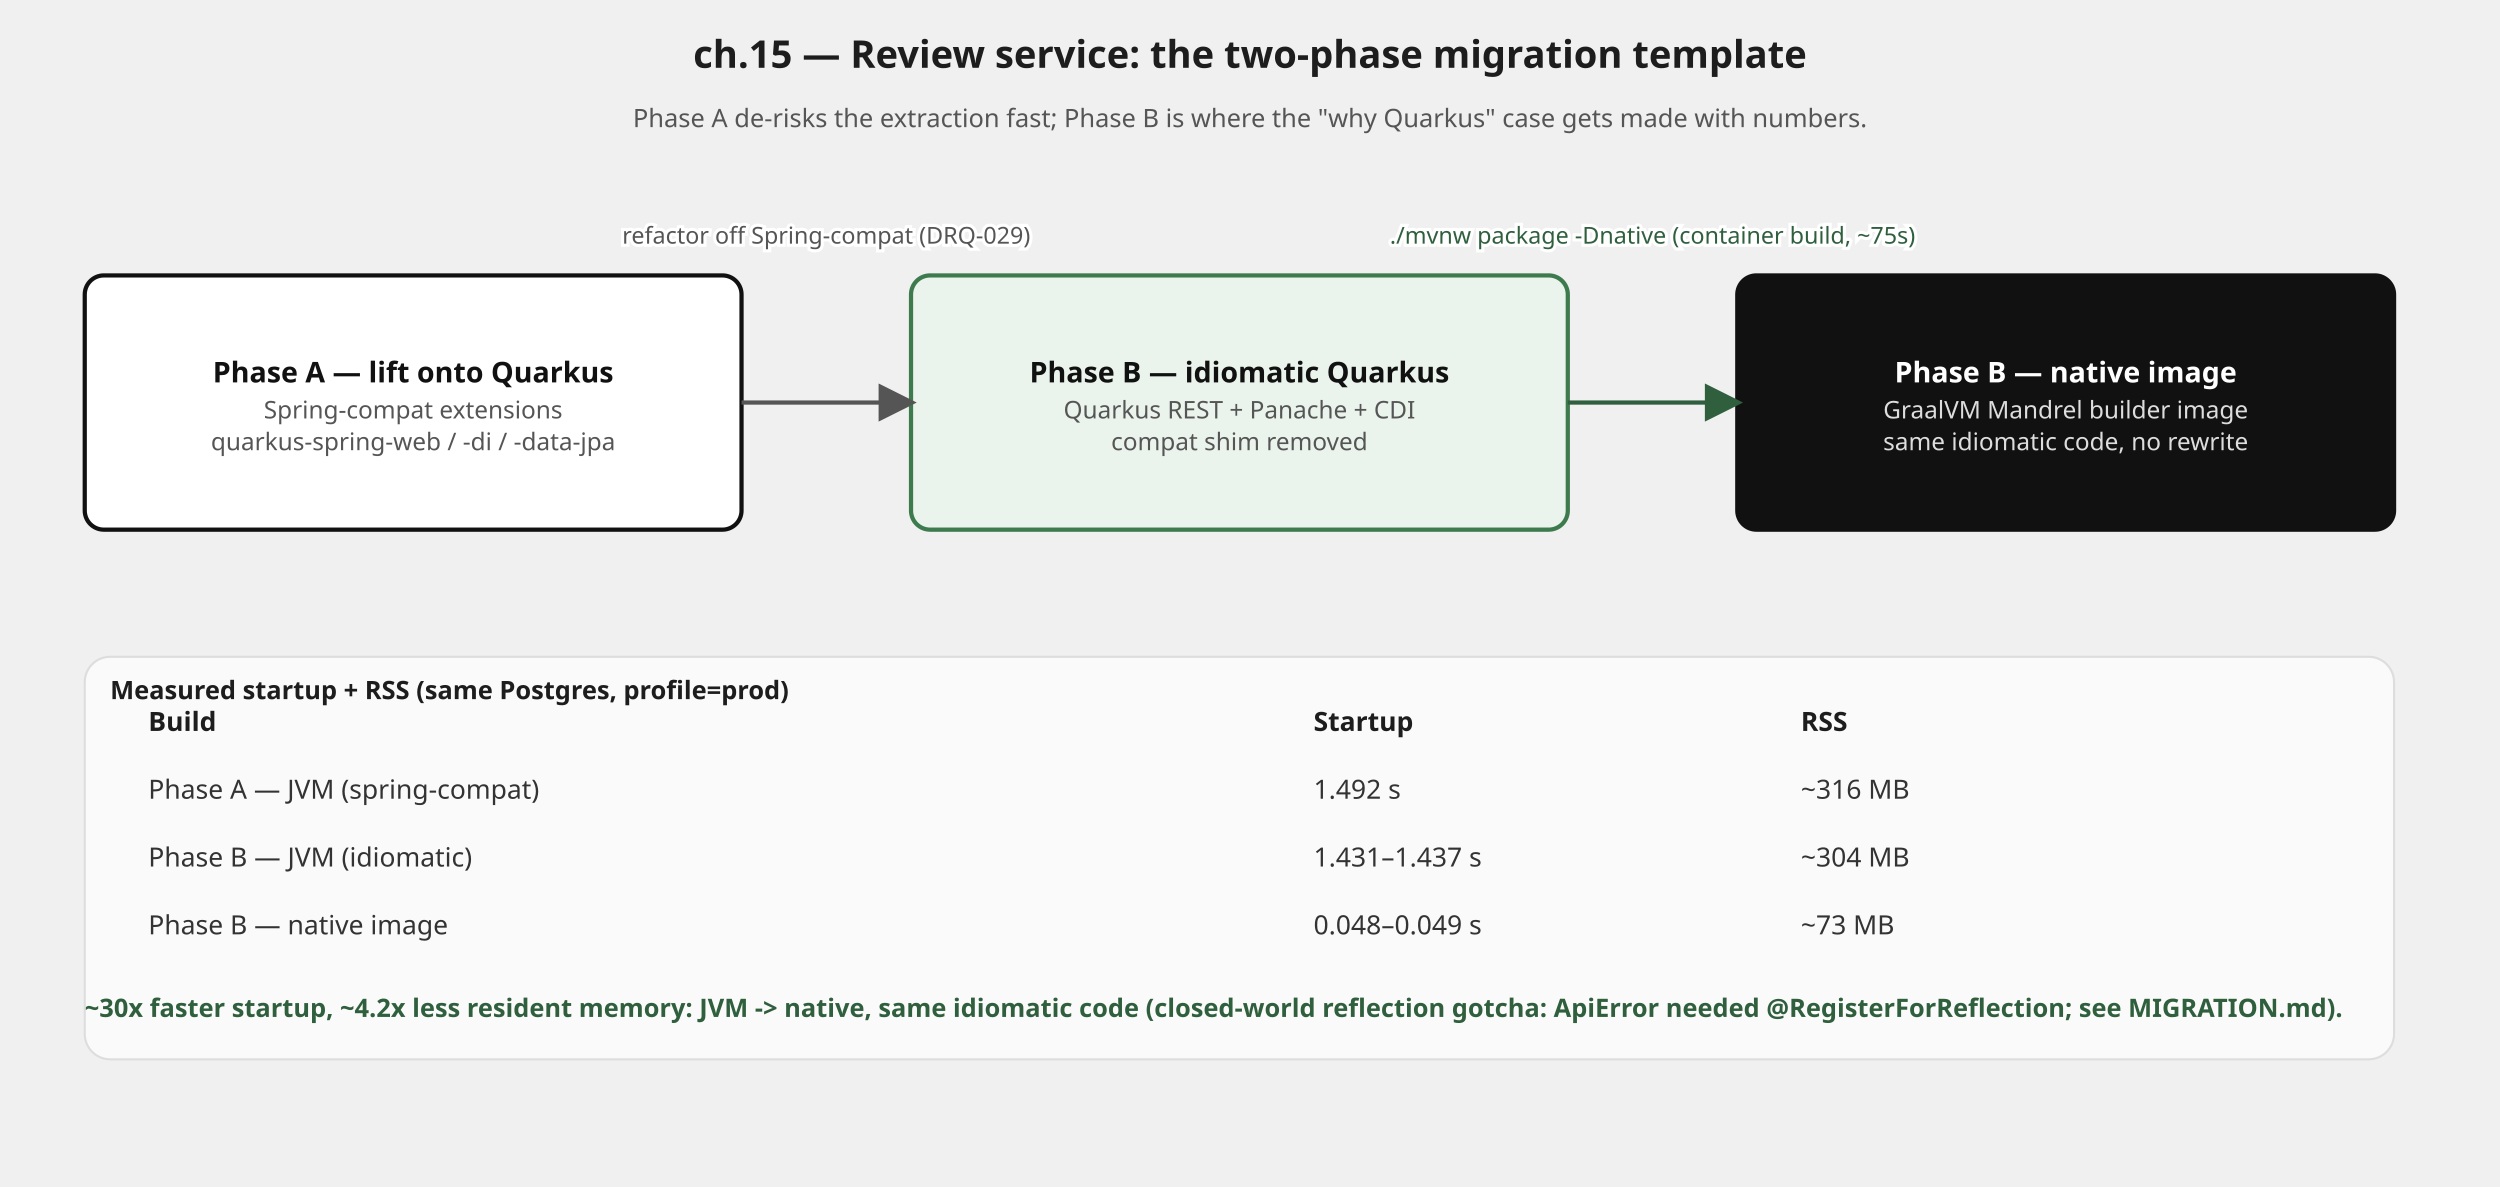
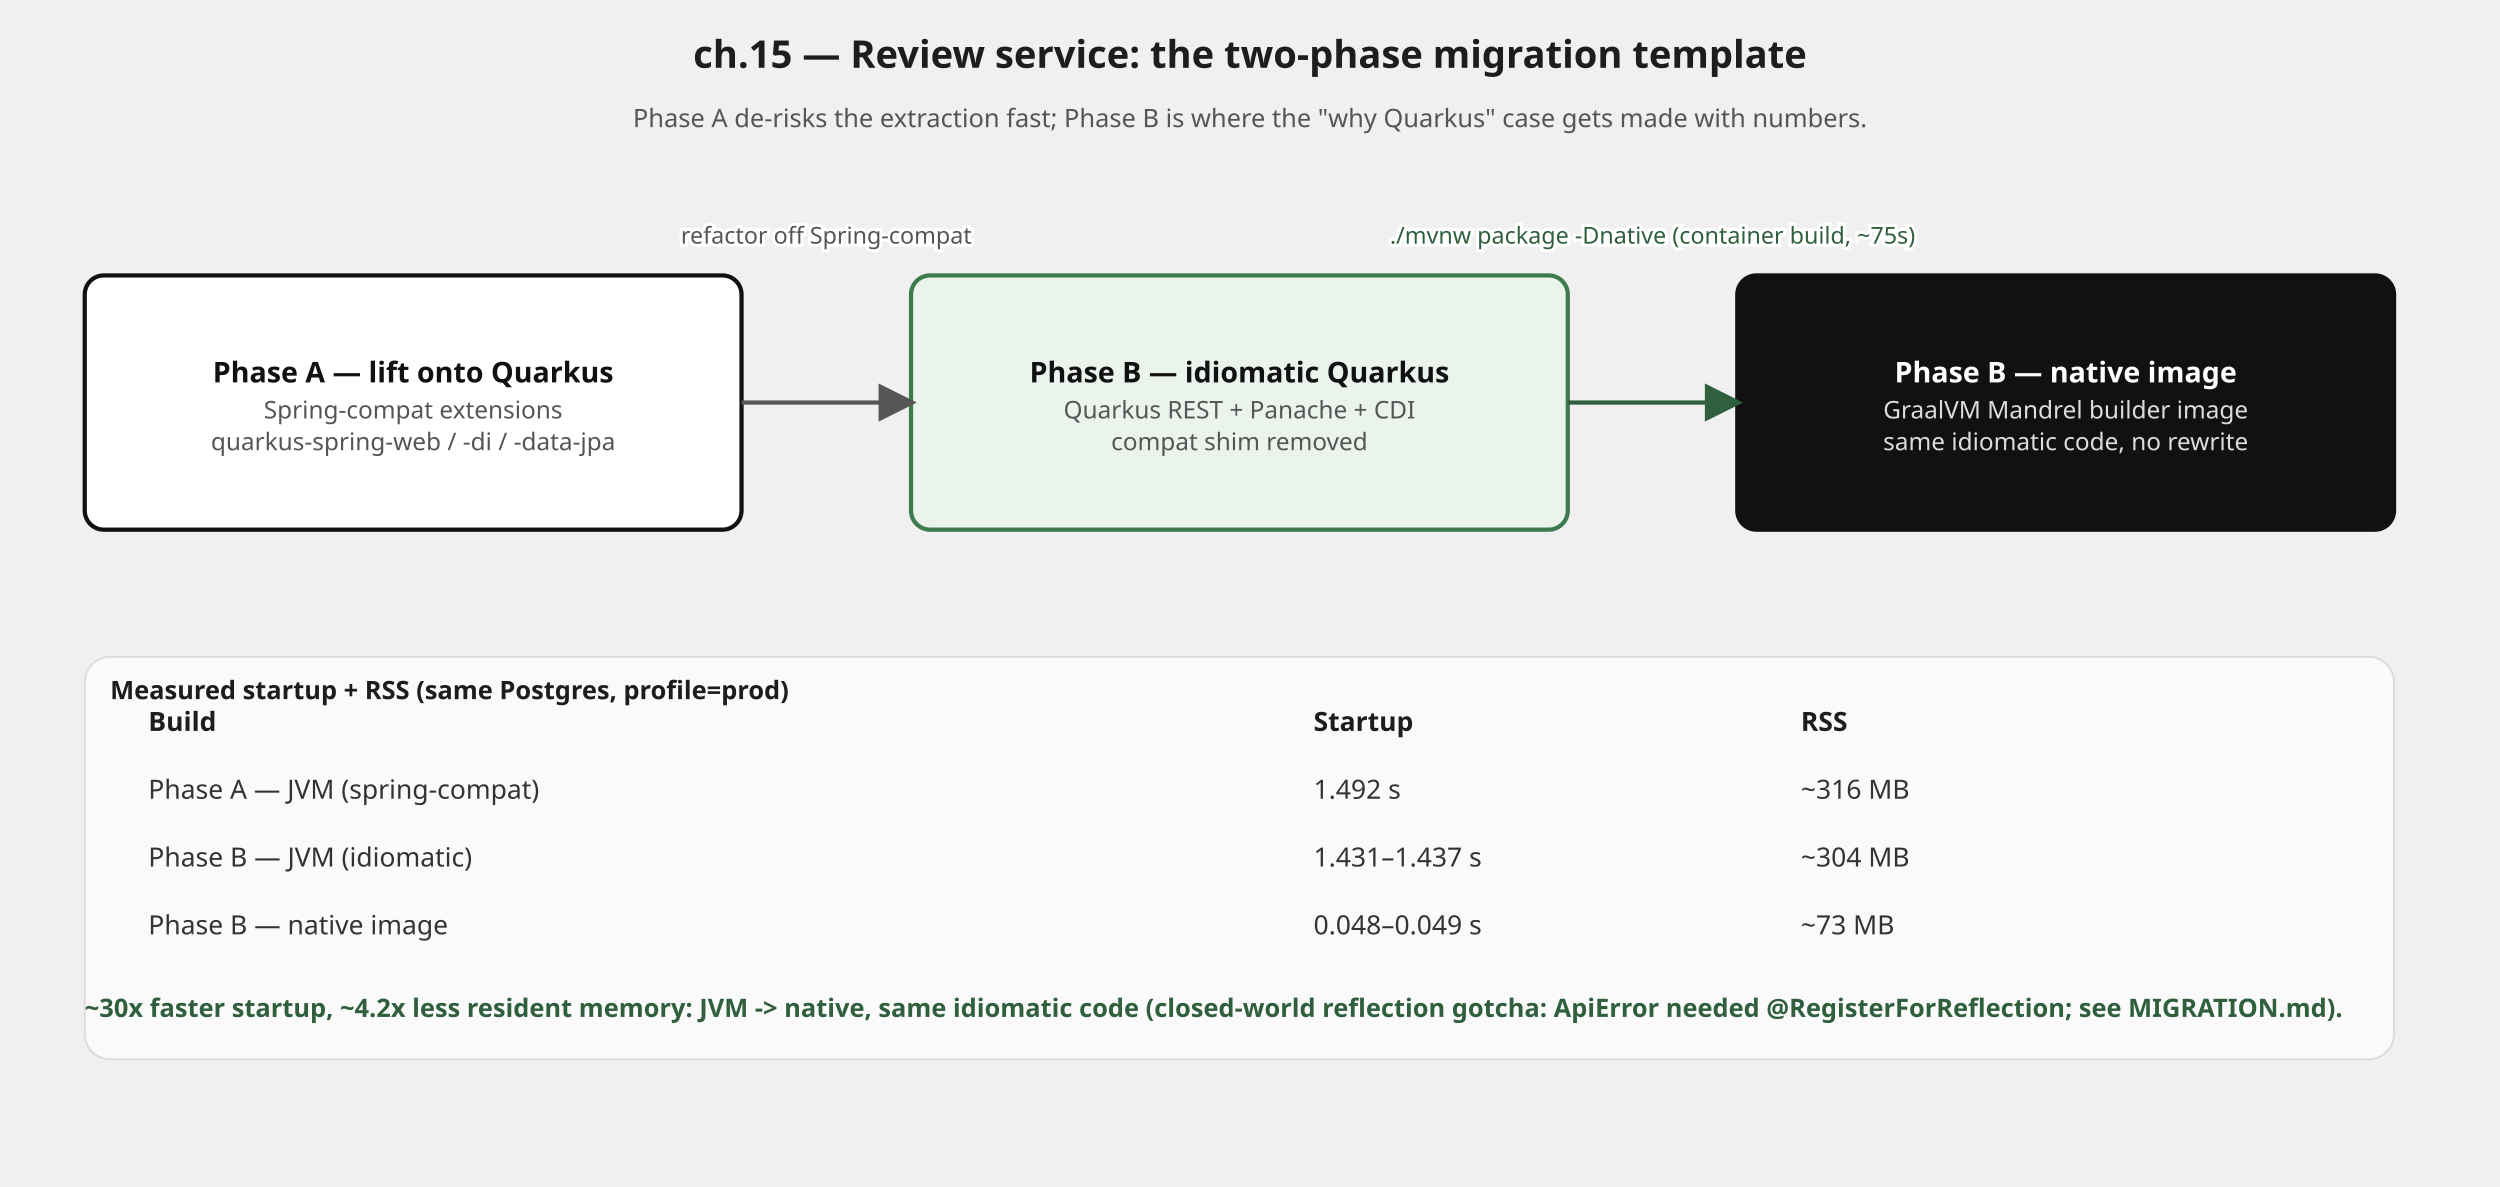
<svg xmlns="http://www.w3.org/2000/svg" viewBox="0 0 1180 560" font-family="'Red Hat Text', system-ui, sans-serif" role="img">
  <defs>
    <marker id="a" viewBox="0 0 10 10" refX="8.5" refY="5" markerWidth="9" markerHeight="9" orient="auto-start-reverse">
      <path d="M0,0 L10,5 L0,10 z" fill="#555" />
    </marker>
    <marker id="am" viewBox="0 0 10 10" refX="8.5" refY="5" markerWidth="9" markerHeight="9" orient="auto-start-reverse">
      <path d="M0,0 L10,5 L0,10 z" fill="#2f5f3d" />
    </marker>
  </defs>
  <rect x="40" y="310" width="1090" height="190" rx="12" fill="#fafafa" stroke="#ddd" />
  <text x="52" y="330" font-size="12" font-weight="700" fill="#1d1d1d">Measured startup + RSS (same Postgres, profile=prod)</text>
  <rect x="40" y="130" width="310" height="120" rx="9" fill="#ffffff" stroke="#111111" stroke-width="2" />
  <text x="195.0" y="180.5" font-size="13.5" font-weight="700" fill="#111111" text-anchor="middle">Phase A — lift onto Quarkus</text>
  <text x="195.0" y="197.5" font-size="11.5" fill="#555555" text-anchor="middle">Spring-compat extensions</text>
  <text x="195.0" y="212.5" font-size="11.5" fill="#555555" text-anchor="middle">quarkus-spring-web / -di / -data-jpa</text>
  <rect x="430" y="130" width="310" height="120" rx="9" fill="#eaf4ec" stroke="#3d7a4e" stroke-width="2" />
  <text x="585.0" y="180.5" font-size="13.5" font-weight="700" fill="#111111" text-anchor="middle">Phase B — idiomatic Quarkus</text>
  <text x="585.0" y="197.5" font-size="11.5" fill="#555555" text-anchor="middle">Quarkus REST + Panache + CDI</text>
  <text x="585.0" y="212.5" font-size="11.5" fill="#555555" text-anchor="middle">compat shim removed</text>
  <rect x="820" y="130" width="310" height="120" rx="9" fill="#111111" stroke="#111111" stroke-width="2" />
  <text x="975.0" y="180.5" font-size="13.5" font-weight="700" fill="#ffffff" text-anchor="middle">Phase B — native image</text>
  <text x="975.0" y="197.5" font-size="11.5" fill="#dddddd" text-anchor="middle">GraalVM Mandrel builder image</text>
  <text x="975.0" y="212.5" font-size="11.5" fill="#dddddd" text-anchor="middle">same idiomatic code, no rewrite</text>
  <path d="M350.0,190.0 L430.0,190.0" fill="none" stroke="#555" stroke-width="2" marker-end="url(#a)" />
-   <text x="390.0" y="115.0" font-size="11" fill="#ffffff" stroke="#ffffff" stroke-width="3" paint-order="stroke" text-anchor="middle">refactor off Spring-compat (DRQ-029)</text>
-   <text x="390.0" y="115.0" font-size="11" fill="#555" text-anchor="middle">refactor off Spring-compat (DRQ-029)</text>
+   <text x="390.0" y="115.0" font-size="11" fill="#ffffff" stroke="#ffffff" stroke-width="3" paint-order="stroke" text-anchor="middle">refactor off Spring-compat</text>
+   <text x="390.0" y="115.0" font-size="11" fill="#555" text-anchor="middle">refactor off Spring-compat</text>
  <path d="M740.0,190.0 L820.0,190.0" fill="none" stroke="#2f5f3d" stroke-width="2" marker-end="url(#am)" />
  <text x="780.0" y="115.0" font-size="11" fill="#ffffff" stroke="#ffffff" stroke-width="3" paint-order="stroke" text-anchor="middle">./mvnw package -Dnative (container build, ~75s)</text>
  <text x="780.0" y="115.0" font-size="11" fill="#2f5f3d" text-anchor="middle">./mvnw package -Dnative (container build, ~75s)</text>
  <text x="590.0" y="32" font-size="18" fill="#1d1d1d" text-anchor="middle" font-weight="700">ch.15 — Review service: the two-phase migration template</text>
  <text x="590.0" y="60" font-size="12" fill="#555555" text-anchor="middle">Phase A de-risks the extraction fast; Phase B is where the "why Quarkus" case gets made with numbers.</text>
  <text x="70" y="345" font-size="12.5" fill="#1d1d1d" text-anchor="start" font-weight="700">Build</text>
  <text x="620" y="345" font-size="12.5" fill="#1d1d1d" text-anchor="start" font-weight="700">Startup</text>
  <text x="850" y="345" font-size="12.5" fill="#1d1d1d" text-anchor="start" font-weight="700">RSS</text>
  <text x="70" y="377" font-size="12.5" fill="#333333" text-anchor="start">Phase A — JVM (spring-compat)</text>
  <text x="620" y="377" font-size="12.5" fill="#333333" text-anchor="start">1.492 s</text>
  <text x="850" y="377" font-size="12.5" fill="#333333" text-anchor="start">~316 MB</text>
  <text x="70" y="409" font-size="12.5" fill="#333333" text-anchor="start">Phase B — JVM (idiomatic)</text>
  <text x="620" y="409" font-size="12.5" fill="#333333" text-anchor="start">1.431–1.437 s</text>
  <text x="850" y="409" font-size="12.5" fill="#333333" text-anchor="start">~304 MB</text>
  <text x="70" y="441" font-size="12.5" fill="#333333" text-anchor="start">Phase B — native image</text>
  <text x="620" y="441" font-size="12.5" fill="#333333" text-anchor="start">0.048–0.049 s</text>
  <text x="850" y="441" font-size="12.5" fill="#333333" text-anchor="start">~73 MB</text>
  <text x="40" y="480" font-size="12" fill="#2f5f3d" text-anchor="start" font-weight="700">~30x faster startup, ~4.2x less resident memory: JVM -&gt; native, same idiomatic code (closed-world reflection gotcha: ApiError needed @RegisterForReflection; see MIGRATION.md).</text>
</svg>
